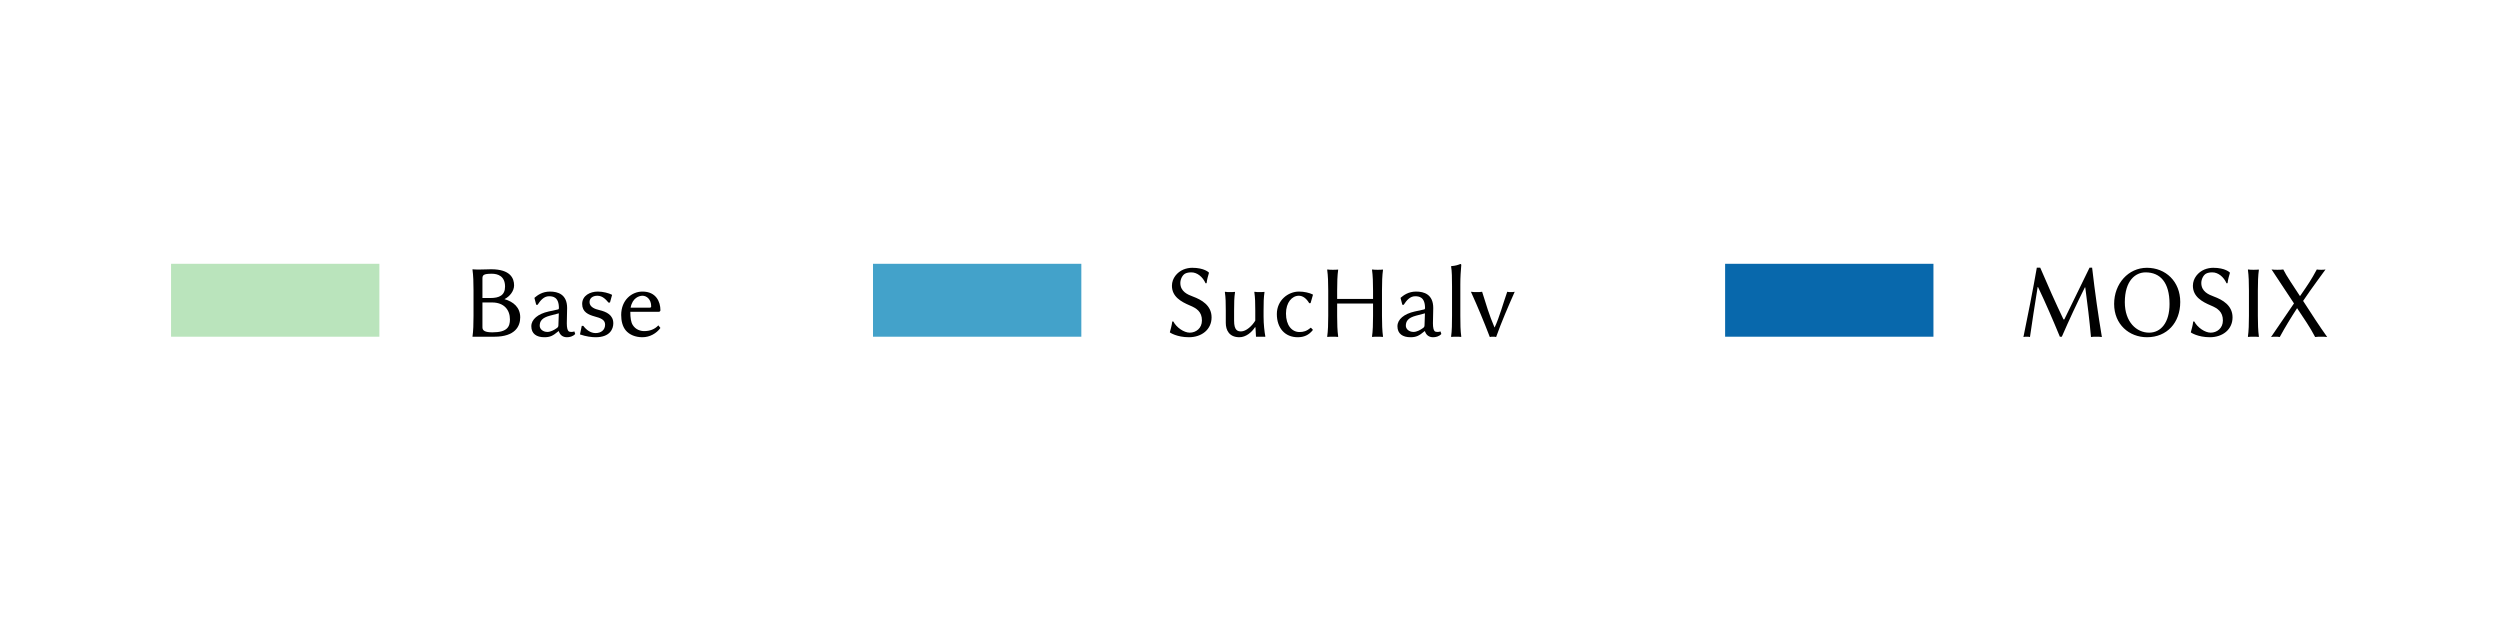
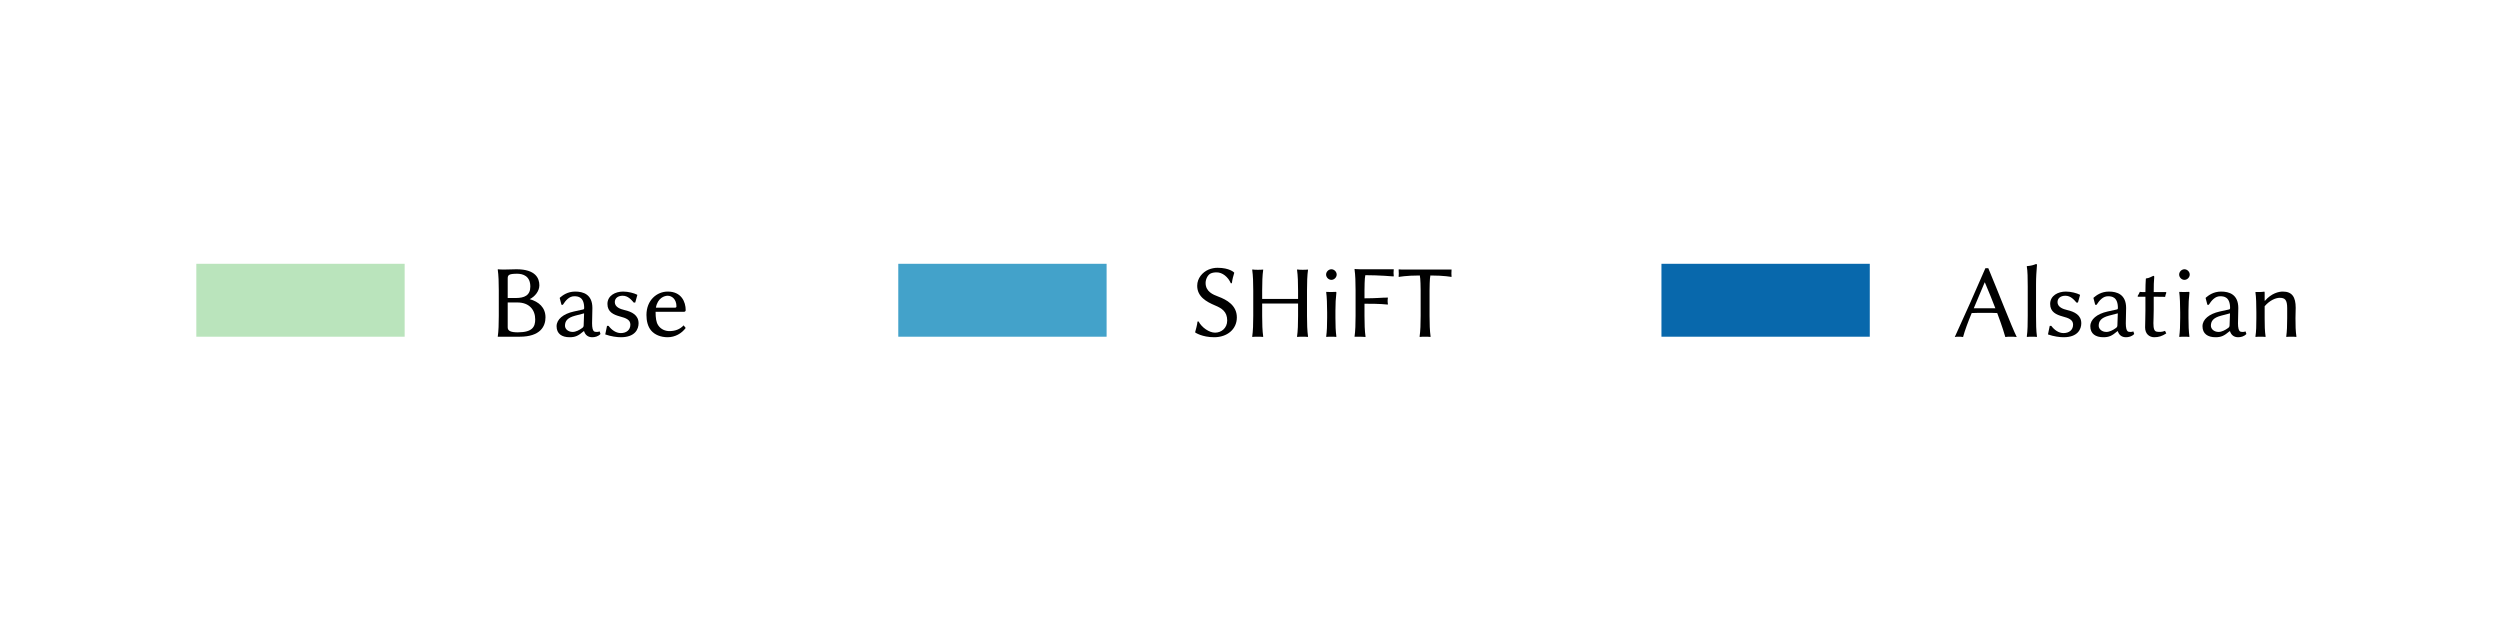
<svg xmlns="http://www.w3.org/2000/svg" xmlns:xlink="http://www.w3.org/1999/xlink" width="576pt" height="144pt" viewBox="0 0 576 144" version="1.1">
  <defs>
    <style type="text/css">*{stroke-linejoin: round; stroke-linecap: butt}</style>
  </defs>
  <g id="figure_1">
    <g id="patch_1">
      <path d="M 0 144  L 576 144  L 576 0  L 0 0  z " style="fill: #ffffff" />
    </g>
    <g id="legend_1">
      <g id="patch_2">
-         <path d="M 39.41 77.579  L 87.41 77.579  L 87.41 60.779  L 39.41 60.779  z " style="fill: #bae4bc" />
+         <path d="M 45.232 77.579  L 93.232 77.579  L 93.232 60.779  L 45.232 60.779  z " style="fill: #bae4bc" />
      </g>
      <g id="text_1">
-         <g transform="translate(106.6103 77.57858) scale(0.24 -0.24)">
+         <g transform="translate(112.4324 77.57858) scale(0.24 -0.24)">
          <defs>
            <path id="LinBiolinumT-42" d="M 1216 3590  C 1216 3801 1280 3884 1798 3884  C 2157 3884 2611 3743 2611 3091  C 2611 2548 2246 2387 1715 2387  L 1216 2387  L 1216 3590  z M 1216 2112  L 1811 2112  C 2560 2112 2912 1644 2912 1069  C 2912 628 2758 270 1837 270  C 1389 270 1216 366 1216 576  L 1216 2112  z M 941 4141  C 723 4141 614 4160 614 4160  L 602 4141  C 653 3775 666 3338 666 2857  L 666 1284  C 666 803 653 346 602 0  L 608 0  C 608 0 717 0 941 0  C 1338 0 1389 0 1958 0  C 3232 0 3546 645 3546 1193  C 3546 1806 3130 2158 2573 2317  C 2899 2477 3168 2816 3168 3168  C 3168 3597 2944 4160 1754 4160  C 1530 4160 1261 4141 941 4141  z " transform="scale(0.015625)" />
            <path id="LinBiolinumT-61" d="M 1984 1442  L 1958 700  C 1958 619 1920 576 1869 538  C 1690 407 1472 295 1280 295  C 992 295 806 482 806 675  C 806 956 941 1168 1440 1299  L 1984 1442  z M 1984 339  C 2061 90 2246 -32 2483 -32  C 2643 -32 2842 6 2995 167  L 2944 326  C 2874 301 2822 295 2771 295  C 2707 295 2624 301 2586 339  C 2522 395 2477 551 2477 826  C 2477 1008 2496 1702 2496 1771  C 2496 2614 1926 2784 1440 2784  C 954 2784 659 2547 499 2414  L 480 2389  L 589 1971  L 672 1965  C 851 2245 1069 2495 1376 2495  C 1606 2495 1990 2464 1990 1760  C 1990 1716 1965 1692 1946 1685  L 1350 1554  C 698 1409 288 1071 288 645  C 288 181 614 -32 1088 -32  C 1440 -32 1619 51 1958 339  L 1984 339  z " transform="scale(0.015625)" />
            <path id="LinBiolinumT-73" d="M 320 668  L 211 141  C 576 13 934 -32 1178 -32  C 2061 -32 2266 481 2266 826  C 2266 1338 1850 1539 1395 1645  C 1152 1701 800 1820 800 2133  C 800 2389 1011 2527 1286 2527  C 1619 2527 1824 2271 1971 2103  L 2061 2109  L 2189 2572  L 2176 2591  C 1990 2687 1638 2784 1312 2784  C 838 2784 346 2539 346 2020  C 346 1520 730 1357 1114 1250  C 1485 1151 1760 1050 1760 744  C 1760 412 1510 224 1171 224  C 864 224 595 428 416 668  L 320 668  z " transform="scale(0.015625)" />
            <path id="LinBiolinumT-65" d="M 800 1792  C 909 2399 1331 2527 1530 2527  C 1786 2527 2067 2311 2067 1874  C 2067 1821 2042 1792 1978 1792  L 800 1792  z M 2509 700  C 2285 456 1984 346 1632 346  C 1414 346 1114 431 934 715  C 819 895 781 1160 781 1535  L 2522 1535  C 2592 1535 2637 1572 2637 1638  C 2637 2147 2374 2784 1530 2784  C 870 2784 218 2263 218 1341  C 218 984 294 633 506 382  C 723 124 1094 -32 1523 -32  C 1984 -32 2394 205 2637 540  L 2509 700  z " transform="scale(0.015625)" />
          </defs>
          <use xlink:href="#LinBiolinumT-42" transform="scale(0.996264)" />
          <use xlink:href="#LinBiolinumT-61" transform="translate(61.36987 0) scale(0.996264)" />
          <use xlink:href="#LinBiolinumT-73" transform="translate(109.2902 0) scale(0.996264)" />
          <use xlink:href="#LinBiolinumT-65" transform="translate(148.7422 0) scale(0.996264)" />
        </g>
      </g>
      <g id="patch_3">
-         <path d="M 201.14 77.579  L 249.14 77.579  L 249.14 60.779  L 201.14 60.779  z " style="fill: #43a2ca" />
+         <path d="M 206.962 77.579  L 254.962 77.579  L 254.962 60.779  L 206.962 60.779  z " style="fill: #43a2ca" />
      </g>
      <g id="text_2">
-         <g transform="translate(268.3398 77.57858) scale(0.24 -0.24)">
+         <g transform="translate(274.1619 77.57858) scale(0.24 -0.24)">
          <defs>
            <path id="LinBiolinumT-53" d="M 1549 250  C 1190 250 730 564 531 942  L 467 935  C 442 704 371 468 320 276  L 333 256  C 333 256 749 -32 1498 -32  C 2285 -32 2893 449 2893 1192  C 2893 1936 2266 2282 1747 2475  C 1421 2596 966 2782 966 3314  C 966 3545 1094 3801 1261 3891  C 1370 3949 1504 3968 1651 3968  C 2003 3968 2349 3692 2522 3295  L 2586 3301  C 2611 3532 2675 3750 2733 3942  L 2720 3962  C 2720 3962 2451 4250 1702 4250  C 1530 4250 1338 4218 1152 4141  C 774 3981 448 3609 448 3142  C 448 2468 1018 2154 1549 1929  C 1965 1756 2298 1545 2298 1000  C 2298 519 1926 250 1549 250  z " transform="scale(0.015625)" />
-             <path id="LinBiolinumT-75" d="M 2336 590  L 2362 571  L 2394 0  C 2394 0 2400 0 2419 0  C 2502 0 2579 0 2675 0  C 2752 0 2874 0 2957 -4  L 2970 15  C 2918 290 2861 761 2861 1240  L 2861 1604  C 2861 2082 2867 2415 2918 2752  L 2906 2765  C 2829 2752 2682 2752 2605 2752  C 2528 2752 2381 2752 2304 2772  L 2291 2752  C 2342 2392 2349 2094 2349 1613  L 2349 992  C 2157 669 1786 327 1472 327  C 1254 327 1043 397 1043 986  L 1043 1613  C 1043 2088 1050 2417 1101 2752  L 1088 2765  C 1011 2752 864 2752 787 2752  C 710 2752 563 2752 486 2772  L 474 2752  C 525 2391 531 2092 531 1611  L 531 849  C 531 412 736 -32 1370 -32  C 1766 -32 2125 263 2336 590  z " transform="scale(0.015625)" />
-             <path id="LinBiolinumT-63" d="M 1600 2527  C 1850 2527 2074 2352 2240 2066  L 2323 2073  L 2470 2585  L 2458 2604  C 2259 2707 1926 2784 1606 2784  C 941 2784 243 2250 243 1398  C 243 526 749 -32 1530 -32  C 1914 -32 2214 95 2470 420  L 2349 551  L 2323 551  C 2080 339 1875 289 1638 289  C 1171 289 806 700 806 1429  C 806 2116 1178 2527 1600 2527  z " transform="scale(0.015625)" />
            <path id="LinBiolinumT-48" d="M 3430 2844  L 3430 2330  L 1216 2330  L 1216 2844  C 1216 3325 1229 3788 1280 4128  L 1274 4141  C 1197 4128 1018 4128 941 4128  C 864 4128 691 4128 614 4147  L 602 4128  C 653 3763 666 3329 666 2850  L 666 1284  C 666 805 653 351 602 6  L 608 -13  C 685 0 864 0 941 0  C 1018 0 1190 0 1267 -13  L 1280 6  C 1229 369 1216 801 1216 1278  L 1216 2048  L 3430 2048  L 3430 1278  C 3430 801 3418 349 3366 6  L 3373 -13  C 3450 0 3629 0 3706 0  C 3782 0 3955 0 4032 -13  L 4045 6  C 3994 371 3981 805 3981 1284  L 3981 2850  C 3981 3329 3994 3789 4045 4128  L 4038 4141  C 3962 4128 3782 4128 3706 4128  C 3629 4128 3456 4128 3379 4147  L 3366 4128  C 3418 3762 3430 3325 3430 2844  z " transform="scale(0.015625)" />
-             <path id="LinBiolinumT-6c" d="M 576 1289  C 576 814 570 352 518 6  L 531 -13  C 608 0 755 0 832 0  C 909 0 1056 0 1133 -13  L 1146 6  C 1094 372 1088 808 1088 1289  L 1088 3213  C 1088 3694 1114 4015 1146 4419  C 1146 4463 1126 4483 1088 4483  C 928 4419 794 4374 531 4354  L 518 4335  C 570 4059 576 3585 576 3097  L 576 1289  z " transform="scale(0.015625)" />
-             <path id="LinBiolinumT-76" d="M 1293 -19  C 1357 0 1427 0 1491 0  C 1555 0 1626 0 1683 -19  C 2016 917 2413 1829 2829 2772  C 2771 2752 2650 2752 2586 2752  C 2522 2752 2426 2752 2368 2772  C 2112 2047 1888 1206 1594 577  L 1581 577  C 1261 1315 1050 2034 819 2772  C 736 2752 589 2752 499 2752  C 397 2752 230 2752 128 2772  C 557 1829 934 917 1293 -19  z " transform="scale(0.015625)" />
+             <path id="LinBiolinumT-69" d="M 512 3833  C 512 3660 666 3506 838 3506  C 1011 3506 1165 3660 1165 3833  C 1165 4006 1011 4160 838 4160  C 666 4160 512 4006 512 3833  z M 576 1506  L 576 1155  C 576 676 563 351 518 6  L 531 -13  C 608 0 755 0 832 0  C 909 0 1056 0 1133 -13  L 1146 6  C 1101 370 1088 670 1088 1155  L 1088 1609  C 1088 2088 1107 2318 1146 2707  C 1146 2759 1139 2765 1088 2765  C 941 2752 666 2752 531 2765  L 518 2745  C 557 2471 576 1985 576 1506  z " transform="scale(0.015625)" />
+             <path id="LinBiolinumT-46" d="M 2605 4160  L 941 4160  C 723 4160 614 4179 614 4179  L 602 4160  C 653 3792 666 3354 666 2870  L 666 1290  C 666 806 653 348 602 0  L 608 0  C 608 0 717 0 941 0  C 1158 0 1267 -19 1267 -19  L 1280 0  C 1229 366 1216 802 1216 1284  L 1216 2034  C 1523 2034 2202 2034 2643 1983  L 2662 2002  C 2650 2060 2643 2150 2643 2207  C 2643 2265 2650 2355 2662 2413  L 2643 2413  C 2266 2413 1971 2368 1216 2368  L 1216 2869  C 1216 2978 1222 3641 1267 3795  C 2125 3795 3008 3718 3008 3718  L 3021 3743  C 3014 3795 3008 3879 3008 3938  C 3008 3990 3014 4068 3021 4160  L 3008 4160  C 2906 4160 2758 4160 2605 4160  z " transform="scale(0.015625)" />
+             <path id="LinBiolinumT-54" d="M 1453 2854  L 1453 1286  C 1453 806 1440 351 1389 6  L 1402 -13  C 1478 0 1651 0 1728 0  C 1805 0 1978 0 2054 -13  L 2067 6  C 2016 371 2003 806 2003 1286  L 2003 2854  C 2003 2963 2010 3622 2054 3776  C 2912 3776 3347 3686 3347 3686  L 3360 3712  C 3347 3809 3347 3958 3360 4141  L 3347 4141  C 3245 4141 3098 4141 2963 4141  L 493 4141  C 358 4141 211 4141 109 4154  L 96 4135  C 109 3955 109 3808 96 3712  L 109 3686  C 109 3686 544 3776 1402 3776  C 1446 3622 1453 2963 1453 2854  z " transform="scale(0.015625)" />
          </defs>
          <use xlink:href="#LinBiolinumT-53" transform="scale(0.996264)" />
-           <use xlink:href="#LinBiolinumT-75" transform="translate(50.4109 0) scale(0.996264)" />
-           <use xlink:href="#LinBiolinumT-63" transform="translate(103.9102 0) scale(0.996264)" />
-           <use xlink:href="#LinBiolinumT-48" transform="translate(146.65 0) scale(0.996264)" />
-           <use xlink:href="#LinBiolinumT-61" transform="translate(218.9787 0) scale(0.996264)" />
-           <use xlink:href="#LinBiolinumT-6c" transform="translate(266.899 0) scale(0.996264)" />
-           <use xlink:href="#LinBiolinumT-76" transform="translate(292.0048 0) scale(0.996264)" />
+           <use xlink:href="#LinBiolinumT-48" transform="translate(50.4109 0) scale(0.996264)" />
+           <use xlink:href="#LinBiolinumT-69" transform="translate(122.7396 0) scale(0.996264)" />
+           <use xlink:href="#LinBiolinumT-46" transform="translate(148.6425 0) scale(0.996264)" />
+           <use xlink:href="#LinBiolinumT-54" transform="translate(198.8542 0) scale(0.996264)" />
        </g>
      </g>
      <g id="patch_4">
-         <path d="M 397.467 77.579  L 445.467 77.579  L 445.467 60.779  L 397.467 60.779  z " style="fill: #0868ac" />
+         <path d="M 382.798 77.579  L 430.798 77.579  L 430.798 60.779  L 382.798 60.779  z " style="fill: #0868ac" />
      </g>
      <g id="text_3">
-         <g transform="translate(464.6675 77.57858) scale(0.24 -0.24)">
+         <g transform="translate(449.9985 77.57858) scale(0.24 -0.24)">
          <defs>
-             <path id="LinBiolinumT-4d" d="M 1235 4256  C 1011 2957 659 1183 410 -19  C 480 0 544 0 621 0  C 691 0 742 0 813 -19  C 909 655 1126 2089 1286 3060  L 1312 3060  C 1798 2038 2246 996 2656 0  L 2778 0  C 3238 1054 3693 2032 4198 3041  L 4224 3041  C 4358 2025 4480 1047 4576 -19  C 4672 0 4794 0 4890 0  C 4986 0 5152 0 5248 -19  C 5018 1356 4826 2693 4646 4256  L 4486 4256  L 2931 1067  L 2880 1067  C 2374 2122 1920 3150 1446 4256  L 1235 4256  z " transform="scale(0.015625)" />
-             <path id="LinBiolinumT-4f" d="M 2272 3968  C 3174 3968 3750 3352 3750 2019  C 3750 872 3219 250 2490 250  C 1722 250 992 898 992 2128  C 992 3474 1658 3968 2272 3968  z M 4410 2141  C 4410 3410 3507 4250 2355 4250  C 1210 4250 333 3275 333 2019  C 333 757 1261 -32 2362 -32  C 3584 -32 4410 859 4410 2141  z " transform="scale(0.015625)" />
-             <path id="LinBiolinumT-49" d="M 666 2850  L 666 1284  C 666 805 653 351 602 6  L 614 -13  C 691 0 864 0 941 0  C 1018 0 1190 0 1267 -13  L 1280 6  C 1229 371 1216 805 1216 1284  L 1216 2850  C 1216 3329 1229 3789 1280 4128  L 1267 4141  C 1190 4128 1018 4128 941 4128  C 864 4128 691 4128 614 4147  L 602 4128  C 653 3763 666 3329 666 2850  z " transform="scale(0.015625)" />
-             <path id="LinBiolinumT-58" d="M 3610 -19  C 3091 710 2675 1357 2125 2208  C 2707 3072 3232 3757 3507 4147  C 3437 4128 3309 4128 3238 4128  C 3168 4128 3040 4128 2970 4147  C 2624 3507 2470 3277 1933 2502  C 1517 3142 1088 3763 902 4147  C 787 4128 646 4128 538 4128  C 429 4128 288 4128 179 4147  L 1562 2054  L 147 -19  C 218 0 346 0 416 0  C 493 0 614 0 685 -19  C 1024 608 1395 1209 1754 1760  C 2163 1139 2534 621 2867 -19  C 2982 0 3123 0 3238 0  C 3354 0 3494 0 3610 -19  z " transform="scale(0.015625)" />
+             <path id="LinBiolinumT-41" d="M 2605 1754  C 2394 1754 2131 1754 1939 1754  C 1754 1754 1414 1754 1274 1754  L 1946 3349  L 1958 3349  C 2221 2733 2432 2202 2605 1754  z M 1146 1459  C 1306 1472 1754 1472 1971 1472  C 2214 1472 2566 1472 2720 1459  C 3034 621 3181 122 3219 -19  C 3328 0 3430 0 3539 0  C 3648 0 3814 0 3923 -19  C 3603 630 2758 2819 2170 4224  L 1990 4224  C 1376 2799 749 1399 102 -19  C 179 0 256 0 326 0  C 397 0 538 0 614 -19  C 717 371 915 902 1146 1459  z " transform="scale(0.015625)" />
+             <path id="LinBiolinumT-6c" d="M 576 1289  C 576 814 570 352 518 6  L 531 -13  C 608 0 755 0 832 0  C 909 0 1056 0 1133 -13  L 1146 6  C 1094 372 1088 808 1088 1289  L 1088 3213  C 1088 3694 1114 4015 1146 4419  C 1146 4463 1126 4483 1088 4483  C 928 4419 794 4374 531 4354  L 518 4335  C 570 4059 576 3585 576 3097  L 576 1289  z " transform="scale(0.015625)" />
+             <path id="LinBiolinumT-74" d="M 608 2752  C 480 2752 339 2752 262 2765  C 218 2663 186 2599 122 2502  L 154 2464  C 262 2464 461 2464 608 2464  L 608 1599  C 608 1219 589 764 589 575  C 589 164 858 -32 1152 -32  C 1421 -32 1626 31 1894 203  L 1818 361  C 1619 285 1472 285 1312 310  C 1158 335 1101 487 1101 828  C 1101 1018 1120 1289 1120 1668  L 1120 2464  L 1363 2464  C 1517 2464 1741 2464 1824 2458  C 1843 2561 1862 2624 1901 2720  L 1869 2752  C 1754 2752 1568 2752 1421 2752  L 1120 2752  C 1120 3233 1126 3317 1152 3689  C 1152 3734 1133 3753 1094 3753  C 934 3689 858 3618 646 3593  L 634 3573  C 621 3349 608 3124 608 2752  z " transform="scale(0.015625)" />
+             <path id="LinBiolinumT-6e" d="M 2944 1144  C 2944 1348 2957 1581 2957 1784  C 2957 2442 2739 2784 2163 2784  C 1920 2784 1466 2688 1056 2210  L 1043 2231  L 1043 2717  C 1043 2765 1037 2778 1005 2778  C 864 2752 634 2752 486 2759  L 474 2739  C 518 2466 531 1981 531 1503  L 531 1152  C 531 675 525 350 474 6  L 486 -13  C 563 0 710 0 787 0  C 864 0 1011 0 1088 -13  L 1101 6  C 1050 366 1043 662 1043 1142  L 1043 1881  C 1370 2260 1741 2399 1971 2399  C 2298 2399 2432 2273 2432 1761  L 2432 1142  C 2432 668 2419 347 2374 6  L 2387 -13  C 2464 0 2611 0 2688 0  C 2765 0 2912 0 2989 -13  L 3002 6  C 2950 367 2944 664 2944 1144  z " transform="scale(0.015625)" />
          </defs>
-           <use xlink:href="#LinBiolinumT-4d" transform="scale(0.996264)" />
-           <use xlink:href="#LinBiolinumT-4f" transform="translate(88.26895 0) scale(0.996264)" />
-           <use xlink:href="#LinBiolinumT-53" transform="translate(162.0921 0) scale(0.996264)" />
-           <use xlink:href="#LinBiolinumT-49" transform="translate(212.503 0) scale(0.996264)" />
-           <use xlink:href="#LinBiolinumT-58" transform="translate(241.7932 0) scale(0.996264)" />
+           <use xlink:href="#LinBiolinumT-41" transform="scale(0.996264)" />
+           <use xlink:href="#LinBiolinumT-6c" transform="translate(62.66497 0) scale(0.996264)" />
+           <use xlink:href="#LinBiolinumT-73" transform="translate(87.7708 0) scale(0.996264)" />
+           <use xlink:href="#LinBiolinumT-61" transform="translate(127.2228 0) scale(0.996264)" />
+           <use xlink:href="#LinBiolinumT-74" transform="translate(175.1431 0) scale(0.996264)" />
+           <use xlink:href="#LinBiolinumT-69" transform="translate(209.0161 0) scale(0.996264)" />
+           <use xlink:href="#LinBiolinumT-61" transform="translate(234.919 0) scale(0.996264)" />
+           <use xlink:href="#LinBiolinumT-6e" transform="translate(282.8393 0) scale(0.996264)" />
        </g>
      </g>
    </g>
  </g>
</svg>
